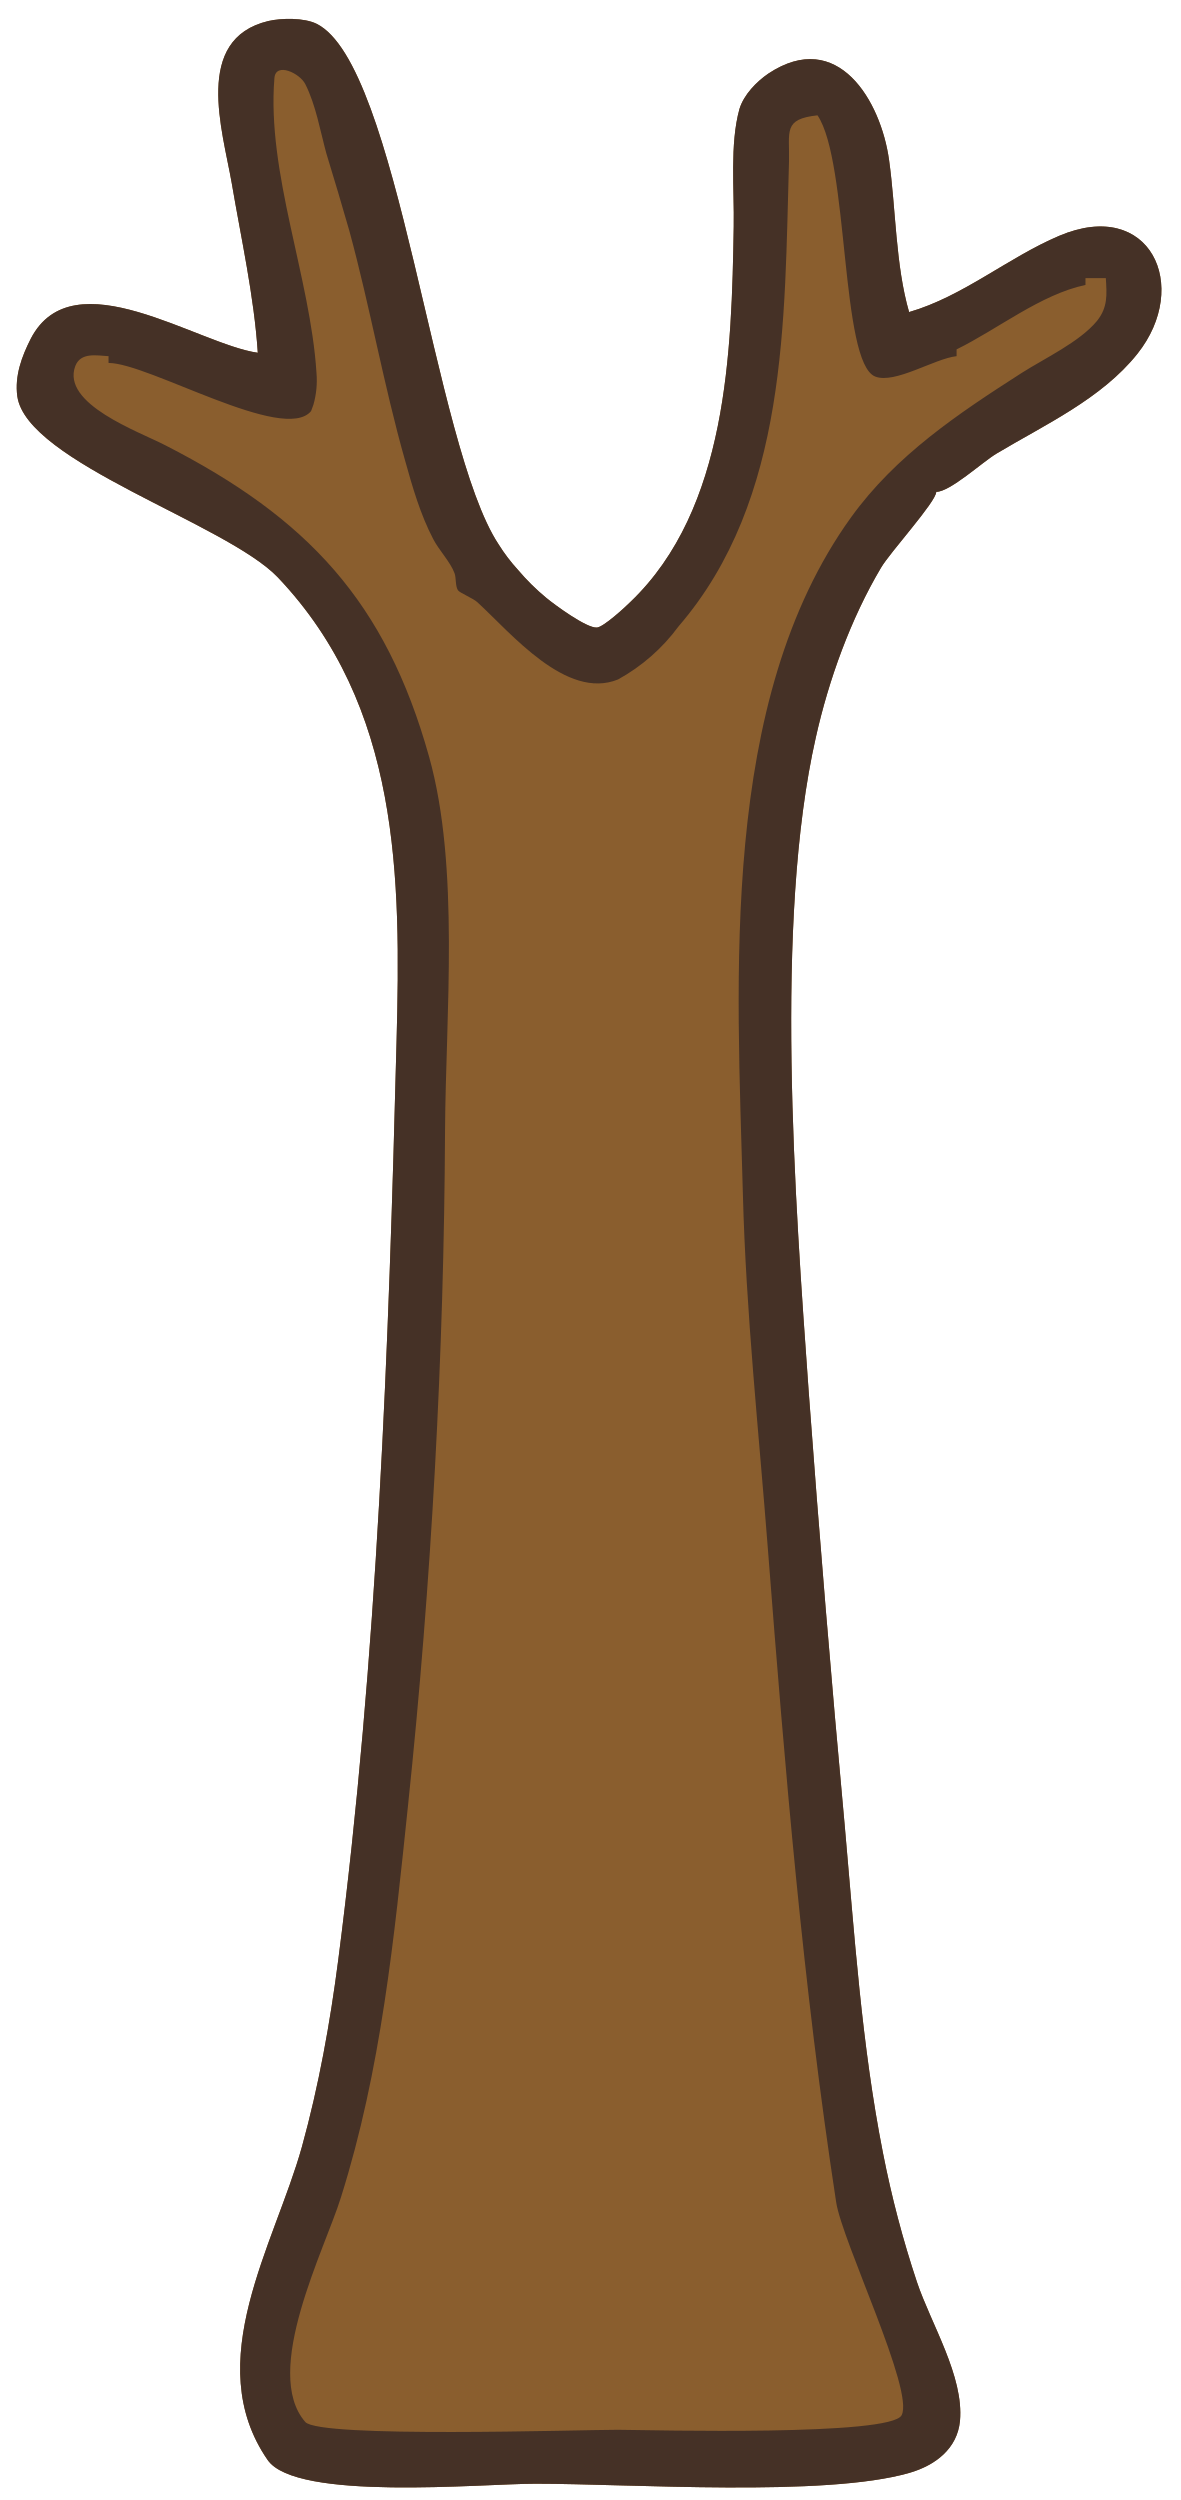
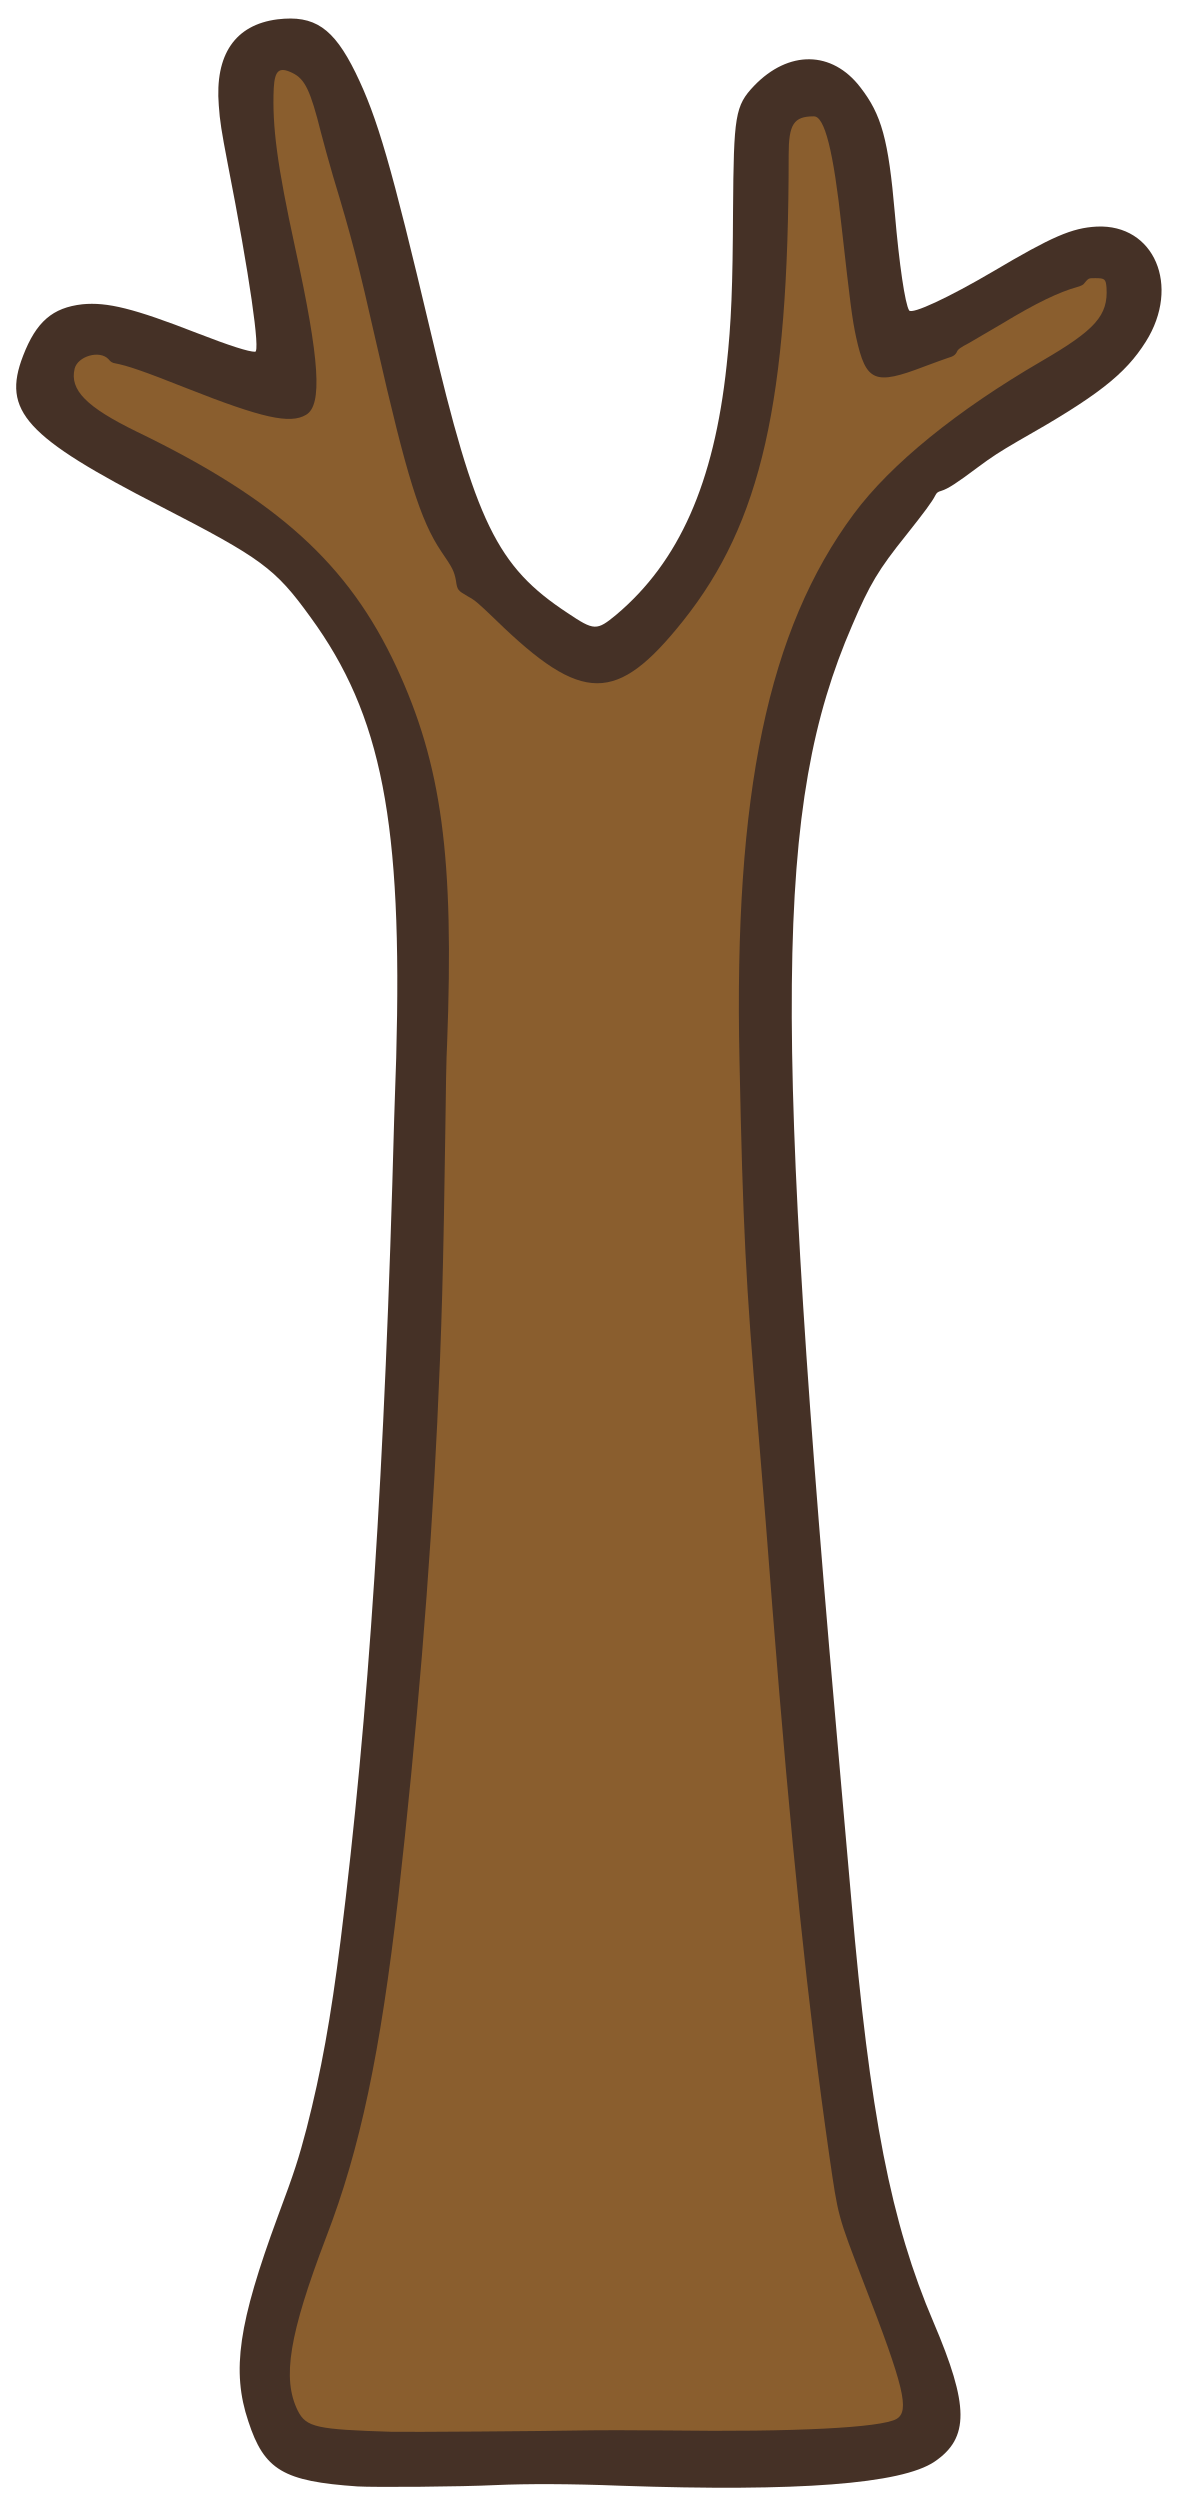
<svg xmlns="http://www.w3.org/2000/svg" viewBox="0 0 348 737" width="348" height="737">
-   <path fill="#8a5e2e" d="M76 104c-1.1-16.7-4.9-33.6-7.7-50.1-2.7-15.5-11.4-42.4 10.8-47.7 3.9-.9 10.5-1 14.2.8 24.3 12 34.4 124.3 53.7 153.5q2.5 4 5.7 7.5 3.8 4.5 8.4 8.3c2.3 1.9 11.9 9 14.9 8.7 2-.2 8.3-6 9.9-7.6 28.6-27.4 29.8-73.8 30.4-110.6.2-10.8-1.2-24.3 1.7-34.7 1.3-4.2 5-8 8.5-10.4 20.5-13.6 33.2 8.1 35.6 25.5 2 14.3 1.9 31 5.9 44.8 15.9-4.6 29.2-16.1 44.3-22.5 26.7-11.3 38.9 14.8 23 34.8-10.6 13.3-27.3 20.9-41.5 29.4-4.2 2.5-13.7 11.3-17.8 11.3 0 2.9-13.7 17.9-16.3 22.4-8.9 15-15.4 33-19.2 50-12.3 54.3-6.1 136.6-2.1 192.8q4.7 63.8 10.6 127.7c2.9 32.4 5 64.9 11.3 96.8q3.8 19.4 10 38c4.2 12.5 13.9 27.8 12.7 41-.8 8.2-7.3 13.1-14.9 15.3-24.9 7.2-82.1 3.2-110.2 3.2-16.1 0-70.6 5.2-79-7C59 696.4 81 661.6 89 632.9c5-18.1 8.3-36.5 10.7-55 11.6-89.7 14.9-180.4 17.2-270.7 1.3-48.5 1.1-99-35-137-15.2-15.9-74.1-33.9-76.8-53.4-.8-6 1.3-11.7 4-17 12.5-24 49.2 1.7 66.9 4.2" />
-   <path fill="#453126" d="M76 104c-1.1-16.7-4.9-33.6-7.7-50.1-2.7-15.5-11.4-42.4 10.8-47.7 3.9-.9 10.5-1 14.2.8 24.3 12 34.4 124.3 53.7 153.5q2.5 4 5.7 7.5 3.8 4.5 8.4 8.3c2.3 1.9 11.9 9 14.9 8.7 2-.2 8.3-6 9.9-7.6 28.6-27.4 29.8-73.8 30.4-110.6.2-10.8-1.2-24.3 1.7-34.7 1.3-4.2 5-8 8.5-10.4 20.5-13.6 33.2 8.1 35.6 25.5 2 14.3 1.9 31 5.9 44.8 15.9-4.6 29.2-16.1 44.3-22.5 26.7-11.3 38.9 14.8 23 34.8-10.6 13.3-27.3 20.9-41.5 29.4-4.2 2.5-13.7 11.3-17.8 11.3 0 2.9-13.7 17.9-16.3 22.4-8.9 15-15.4 33-19.2 50-12.3 54.3-6.1 136.6-2.1 192.8q4.7 63.8 10.6 127.7c2.9 32.4 5 64.9 11.3 96.8q3.8 19.4 10 38c4.2 12.5 13.9 27.8 12.7 41-.8 8.2-7.3 13.1-14.9 15.3-24.9 7.2-82.1 3.2-110.2 3.2-16.1 0-70.6 5.2-79-7C59 696.4 81 661.6 89 632.9c5-18.1 8.3-36.5 10.7-55 11.6-89.7 14.9-180.4 17.2-270.7 1.3-48.5 1.1-99-35-137-15.2-15.9-74.1-33.9-76.8-53.4-.8-6 1.3-11.7 4-17 12.5-24 49.2 1.7 66.9 4.2m244-22v2c-13.2 2.8-25.8 13-38 19v2c-6.5.7-18.2 8.3-24 6-10.3-4.1-7.7-63.3-17-77-10.2 1.1-8.2 4.7-8.4 13.6-1.4 46.8-.2 99.5-32.6 137.1a55 55 0 0 1-17.8 15.6c-15.2 6.2-31.5-13.6-41.4-22.7-1.2-1.2-5.3-2.8-5.8-3.6-.8-1.2-.5-3.7-1-5-1.2-3.3-4.6-6.8-6.3-10.1-3.8-7.3-6.1-15.3-8.3-23.2-6.3-22.2-10.3-45.2-16.4-67.6q-3.3-11.5-6.8-22.9c-1.8-6.6-3.1-14.3-6.2-20.4-1.6-3.2-8.7-6.6-9.1-1.8-2.3 28 10.6 58.7 12.4 86.9q.4 4.8-.9 9.4l-.7 1.9c-8 9.6-47.9-14.2-59.7-14.2v-2c-3.6-.2-8.2-1.2-9.8 2.9-4.2 11.2 18.7 19.3 26.6 23.4 41.8 21.4 64.9 46 77.7 91.8 9.1 32.5 4.9 76.2 4.7 110.1-.3 66-4 133.3-10.9 198.9-4.1 39.2-7.9 78-19.8 115.7C95.8 663 77.1 699.2 90 714c4.2 4.8 80.6 2.3 92.1 2.3 10.7.1 80.6 1.9 83.7-4.3 3.8-7.2-17.5-51.1-19.3-62.8-9.8-64-15.1-127.7-20.1-192.2-2.7-34.9-6.5-70.1-7.4-105.1-1.7-63.4-7.1-145.3 31.9-199.4 13.2-18.3 31.5-30.5 50.2-42.5 6.9-4.4 17.2-9.2 22.3-15.4 3.2-4 2.9-7.7 2.6-12.6z" />
+   <path class="c-outline" fill="#453126" d="M105.4 733C83.5 731.5 77.9 728.2 73.2 713.8C68.2 698.9 70.3 684.9 81.9 653.4C86.9 640 88 636.5 90.4 627.4C94.7 610.6 97.5 595.1 100.4 572.1C108.7 505.4 113.4 434.4 116.2 329.9C116.4 324.8 116.6 316.7 116.8 311.9C118.7 242.4 112.6 210.8 91.5 181.9C81.1 167.5 77.1 164.6 47.2 149.2C7.5 128.8 0.5 121.2 6.8 104.9C10.7 94.8 15.5 90.7 24.3 89.7C31.6 89 39.4 90.9 58.1 98.2C67.9 102 73.3 103.7 75.2 103.7C76.8 103.8 73.6 81.3 67.1 48.1C65.3 38.7 64.8 35.6 64.5 31.1C63.3 16.1 69.3 7.3 81.8 5.7C92.7 4.4 98.3 8.2 104.8 21.4C111.3 34.7 115.3 48.6 126.9 97.6C140.2 154.1 146.5 167 167.3 180.7C175.2 186 175.9 186 181.7 181.2C200.2 165.6 210.5 142.4 214.2 107.8C215.6 95.1 216 84.4 216.1 62C216.3 34 216.7 31.2 222.3 25.3C232.5 14.7 245.3 14.9 253.6 25.7C259.9 33.8 261.9 41.1 263.8 62.9C265.1 78 266.8 89.5 268 91.5C268.8 92.8 279.7 87.7 292.8 80C310.2 69.7 316 67.2 323.3 66.8C340.3 66 348.1 84.3 337.8 100.7C331.7 110.4 323.5 116.8 300 130.1C294.7 133.2 292.5 134.6 288.2 137.8C282.2 142.3 279.5 144.1 277.5 144.7C276.4 145 276.1 145.3 275.7 146.1C274.8 147.9 272.5 151 267.1 157.8C259 167.9 256.4 172.2 251.2 184.4C228.3 237.3 227.8 299.7 248 526.4C249.1 538.6 250.4 553.9 251 560.4C256.4 623.4 262.7 655.4 275.2 684.6C285.7 709.2 285.8 718.7 275.5 725.7C265.7 732.3 235.3 734.6 183.1 732.8C167.8 732.2 155.5 732.2 146.2 732.6C136.2 733.1 110.4 733.3 105.4 733Z" />
+   <path class="c-bark" fill="#8a5e2e" d="M115.6 716.9C93.3 716.2 90.3 715.6 87.8 710.7C83.1 701.2 85.2 688.3 96.2 659.4C106.2 633.4 112.1 605.3 117.4 559.4C122.8 511.4 126.8 463.6 128.9 419.4C130.2 391.9 130.7 374.7 131.3 332.1C131.4 321.9 131.6 311 131.8 307.9C133.9 252.7 130.3 225.5 116.8 196.5C102.7 166.3 81.8 147.3 40.2 127.2C25.5 120 20.5 115 22 108.7C22.9 105 29.4 103.1 32 105.9C32.6 106.7 33.2 107 33.9 107.1C37.6 107.8 42.3 109.4 55.4 114.6C77.2 123.2 85.5 125.1 90.2 122.3C95.1 119.5 94.3 106.3 87 73C81.7 48.6 80.2 37.2 80.7 26C81 20.7 82.3 19.6 86.2 21.5C89.9 23.3 91.5 26.6 94.6 39C95.4 42.1 97 47.9 98.2 52C103.7 70.2 105.5 77.1 111 101.4C119.9 140.5 123.9 153.4 130.1 162.6C133.4 167.4 133.9 168.4 134.4 171.1C134.8 174 135 174.1 137.9 175.8C140.1 177 140.9 177.7 146.2 182.8C171.7 207.6 181.8 207.6 201.4 183C224.4 154.1 232.5 118.5 232.5 45.6C232.5 36.6 234 34.3 239.9 34.3C243.1 34.2 245.7 44.5 248.1 66.8C250.7 89.9 251.2 93.9 252.4 99.5C255.3 112.6 257.8 113.7 272.6 108C275.8 106.8 278.9 105.7 279.5 105.5C281 105.1 281.7 104.6 282.1 103.7C282.4 103 283 102.5 285.7 101.1C287.4 100.1 291.9 97.5 295.6 95.3C305.5 89.3 312.2 86.1 317.6 84.6C318.4 84.4 319.2 84 319.4 83.8C321 81.9 320.8 82 323 82C325.7 82 326 82.3 326.2 84.8C326.7 93 323 97.2 307 106.5C282.1 121 262.6 136.8 251.7 151.5C226.4 185.6 216.3 234 218 312.6C219 361.7 219.9 378.7 223.3 418.9C225.1 440.5 226.4 456.7 227.7 473.9C233.2 543.7 238.1 590.9 244.5 635.6C247.1 653.5 246.9 652.9 254.6 672.9C266.6 703.8 268.2 710.8 264.3 713.1C259.8 715.7 234.2 717 196.9 716.5C187.6 716.4 176.2 716.4 171 716.5C160.9 716.7 120.5 717 115.6 716.9Z" />
</svg>
